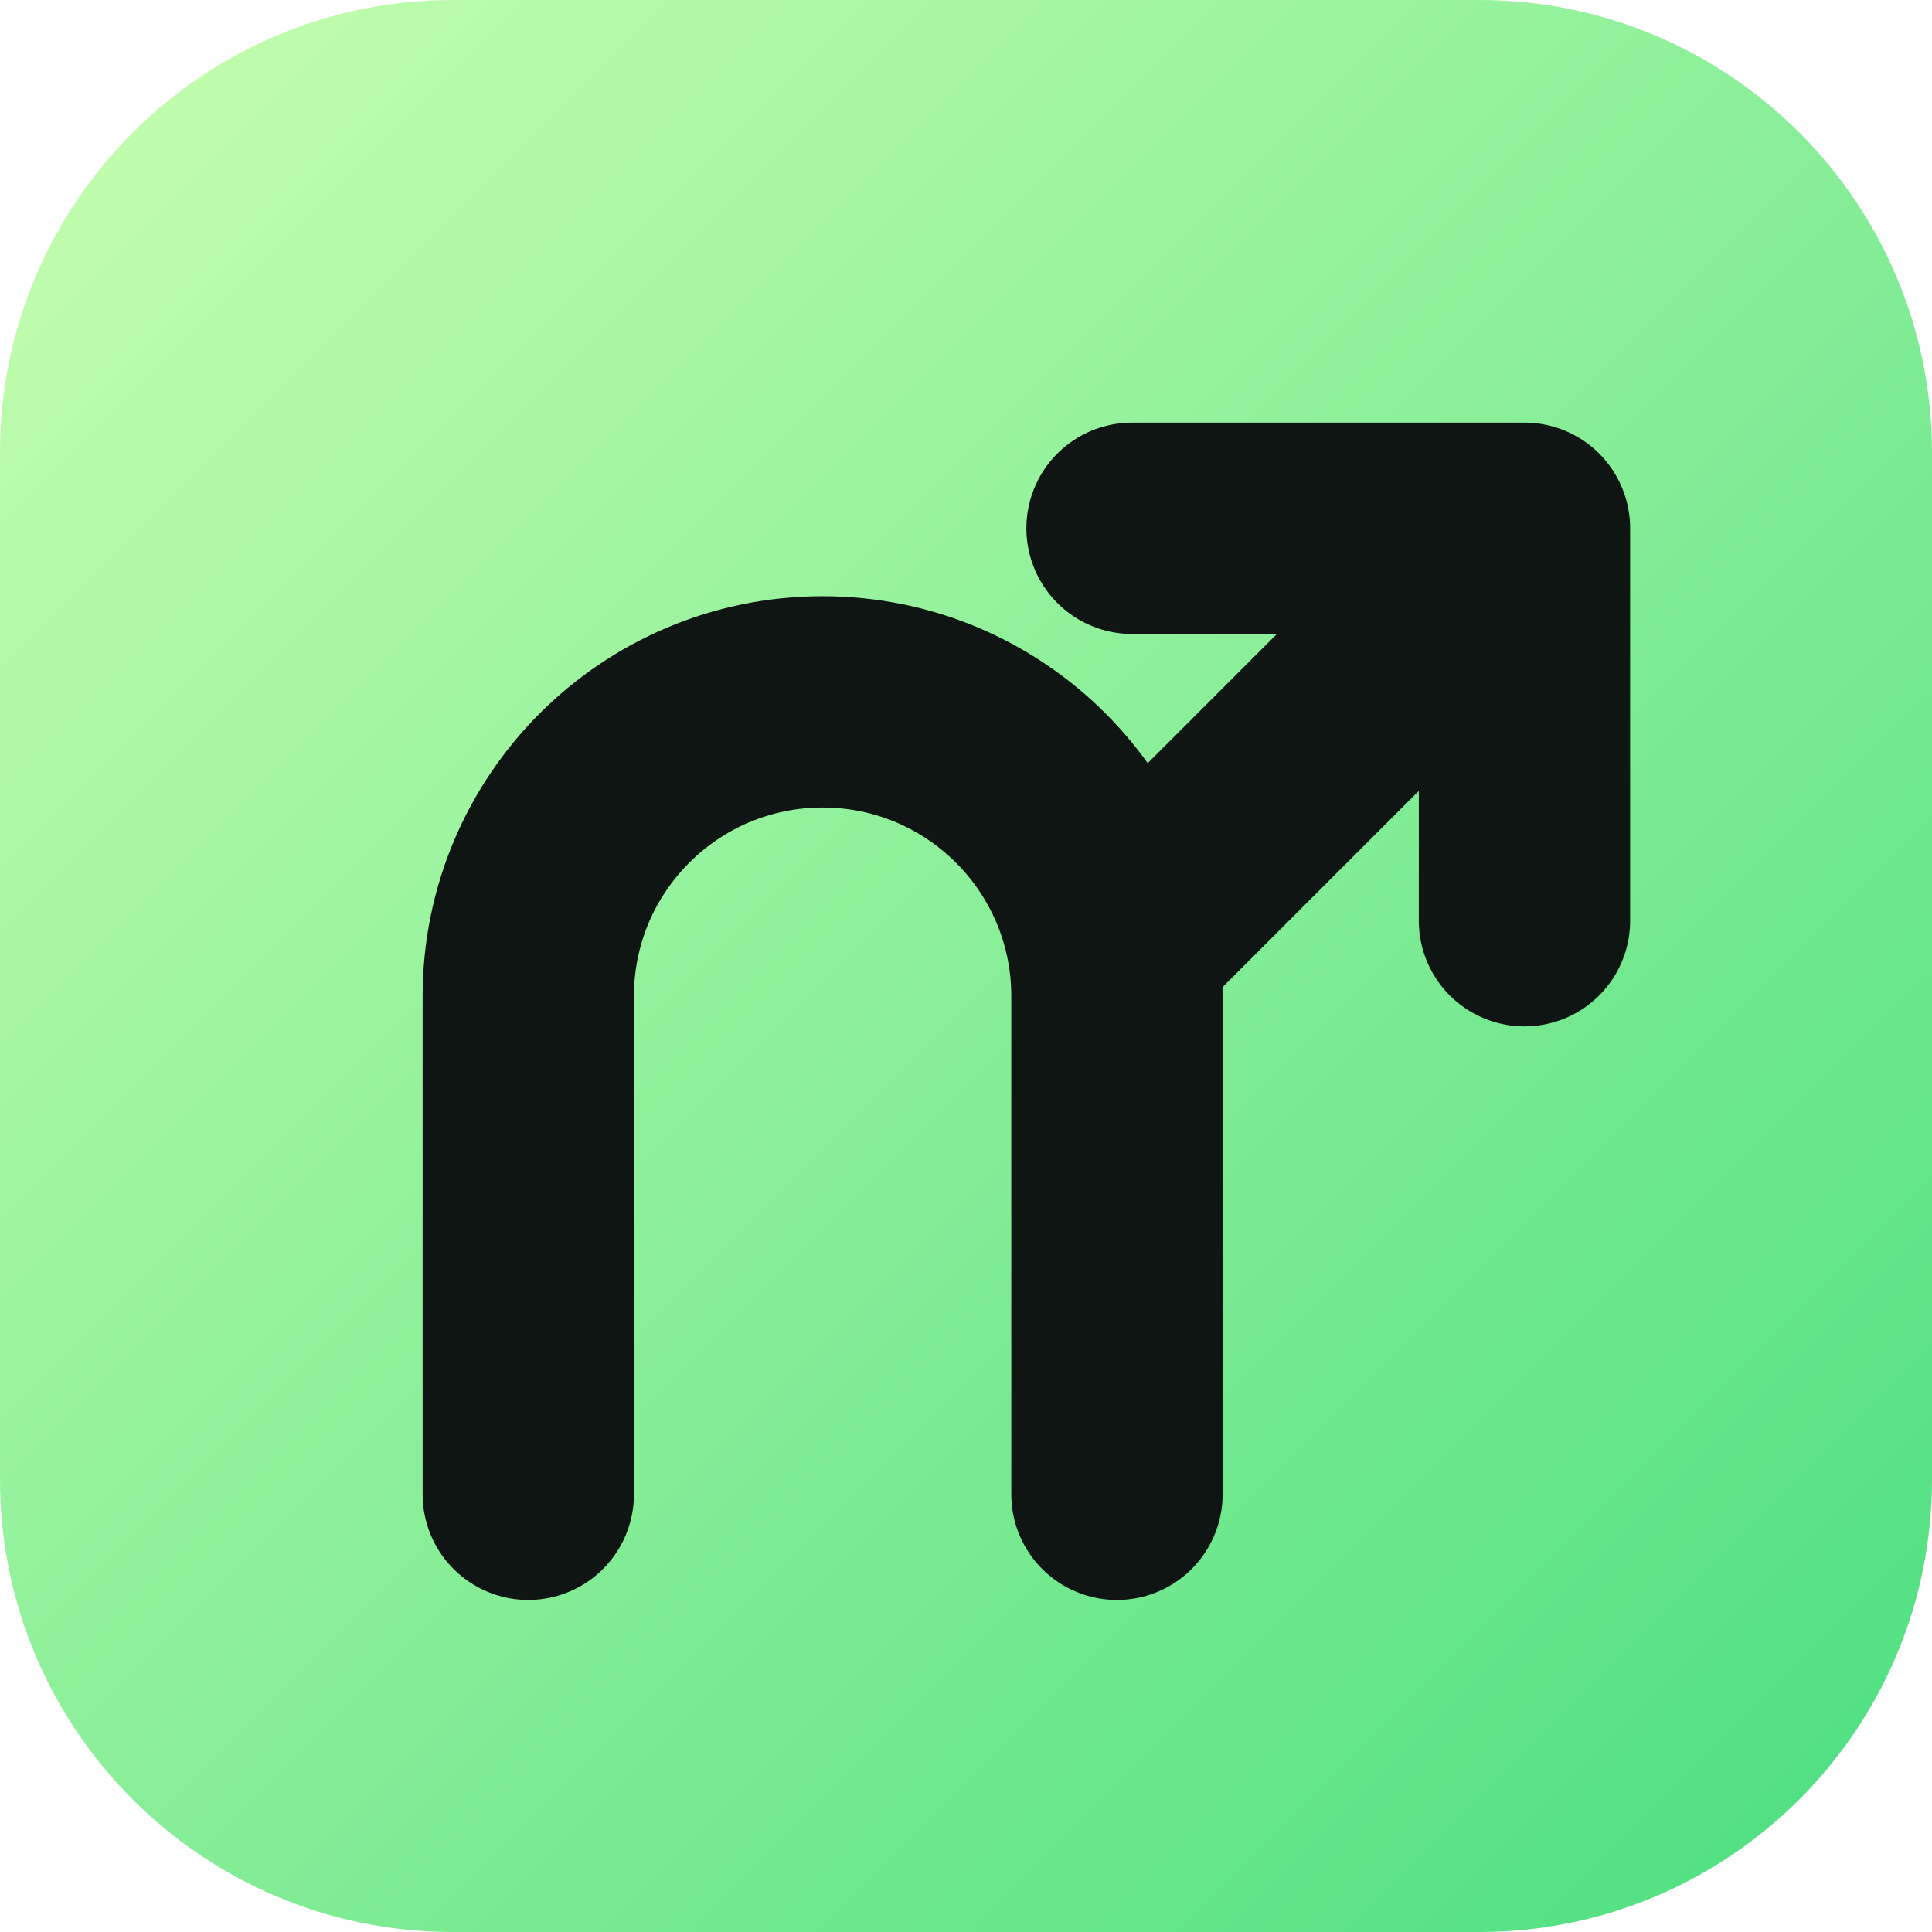
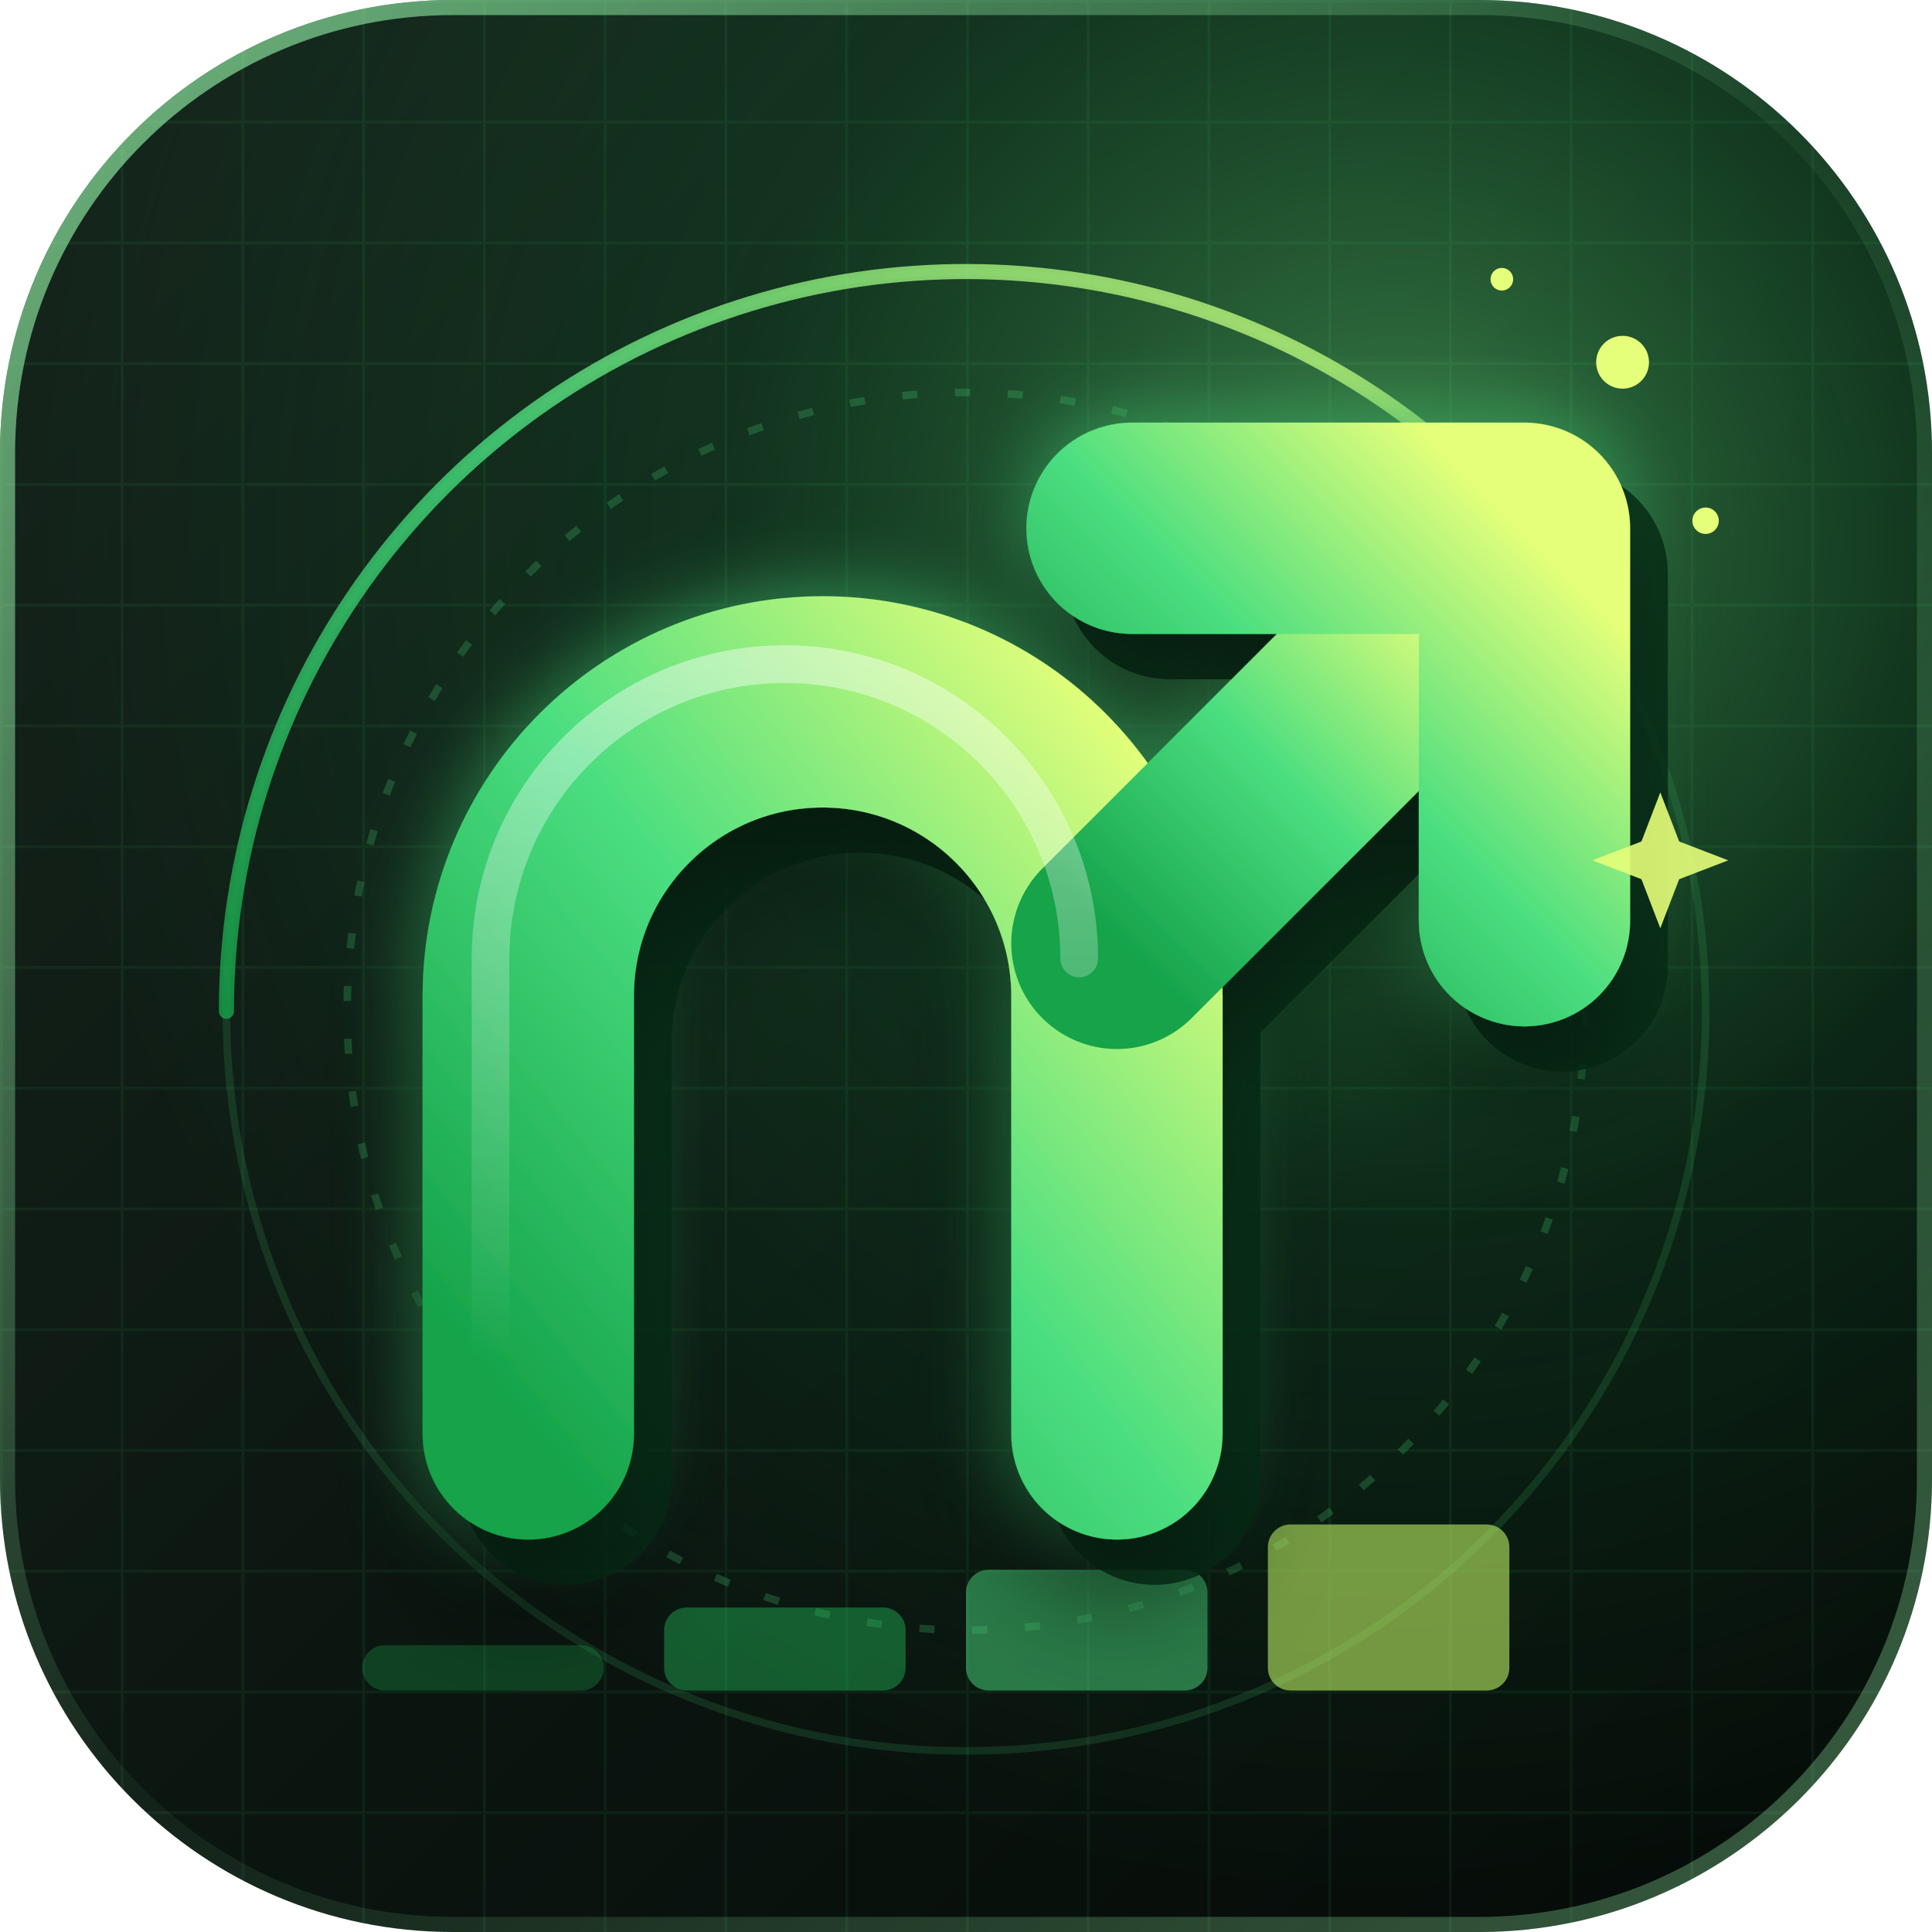
<svg xmlns="http://www.w3.org/2000/svg" viewBox="0 0 512 512">
  <defs>
-     <linearGradient id="g" x1="0" y1="0" x2="1" y2="1">
-       <stop offset="0" stop-color="#C8FFB0" />
-       <stop offset="1" stop-color="#4ADE80" />
+     <linearGradient id="bg" x1="0" y1="0" x2="1" y2="1">
+       <stop offset="0" stop-color="#16271D" />
+       <stop offset=".55" stop-color="#0B1510" />
+       <stop offset="1" stop-color="#050A07" />
    </linearGradient>
+     <radialGradient id="glow" cx=".72" cy=".28" r=".7">
+       <stop offset="0" stop-color="#7CFF8A" stop-opacity=".45" />
+       <stop offset=".5" stop-color="#22C55E" stop-opacity=".12" />
+       <stop offset="1" stop-color="#22C55E" stop-opacity="0" />
+     </radialGradient>
+     <linearGradient id="st" x1="0" y1="1" x2="1" y2="0">
+       <stop offset="0" stop-color="#16A34A" />
+       <stop offset=".5" stop-color="#4ADE80" />
+       <stop offset="1" stop-color="#E6FF7A" />
+     </linearGradient>
+     <linearGradient id="hl" x1="0" y1="0" x2="0" y2="1">
+       <stop offset="0" stop-color="#fff" stop-opacity=".55" />
+       <stop offset="1" stop-color="#fff" stop-opacity="0" />
+     </linearGradient>
+     <linearGradient id="rim" x1="0" y1="0" x2="1" y2="1">
+       <stop offset="0" stop-color="#9CFFB0" stop-opacity=".7" />
+       <stop offset=".5" stop-color="#9CFFB0" stop-opacity=".05" />
+       <stop offset="1" stop-color="#9CFFB0" stop-opacity=".35" />
+     </linearGradient>
+     <pattern id="grid" width="32" height="32" patternUnits="userSpaceOnUse">
+       <path d="M32 0H0V32" fill="none" stroke="#4ADE80" stroke-opacity=".07" stroke-width="1.5" />
+     </pattern>
+     <filter id="sh" x="-30%" y="-30%" width="160%" height="160%">
+       <feDropShadow dx="0" dy="14" stdDeviation="14" flood-color="#000" flood-opacity=".6" />
+     </filter>
+     <filter id="ng" x="-30%" y="-30%" width="160%" height="160%">
+       <feGaussianBlur stdDeviation="10" />
+     </filter>
+     <clipPath id="tile">
+       <rect width="512" height="512" rx="120" />
+     </clipPath>
  </defs>
-   <rect width="512" height="512" rx="120" fill="url(#g)" />
-   <path d="M140 396V264a78 78 0 0 1 156 0v132" fill="none" stroke="#0E1512" stroke-width="56" stroke-linecap="round" />
-   <path d="M296 250L384 162" fill="none" stroke="#0E1512" stroke-width="56" stroke-linecap="round" />
-   <path d="M300 140h104v104" fill="none" stroke="#0E1512" stroke-width="56" stroke-linecap="round" stroke-linejoin="round" />
+   <g clip-path="url(#tile)">
+     <rect width="512" height="512" fill="url(#bg)" />
+     <rect width="512" height="512" fill="url(#grid)" />
+     <rect width="512" height="512" fill="url(#glow)" />
+     <circle cx="256" cy="268" r="196" fill="none" stroke="#4ADE80" stroke-opacity=".14" stroke-width="2" />
+     <circle cx="256" cy="268" r="164" fill="none" stroke="#4ADE80" stroke-opacity=".22" stroke-width="2" stroke-dasharray="4 10" />
+     <path d="M60 268a196 196 0 0 1 340-133" fill="none" stroke="url(#st)" stroke-width="4" stroke-linecap="round" opacity=".8" />
+     <g opacity=".9">
+       <rect x="96" y="436" width="64" height="12" rx="6" fill="#16A34A" opacity=".35" />
+       <rect x="176" y="426" width="64" height="22" rx="6" fill="#22C55E" opacity=".45" />
+       <rect x="256" y="416" width="64" height="32" rx="6" fill="#4ADE80" opacity=".55" />
+       <rect x="336" y="404" width="64" height="44" rx="6" fill="#BEF264" opacity=".65" />
+     </g>
+     <g filter="url(#ng)" opacity=".7" fill="none" stroke="#4ADE80" stroke-width="56" stroke-linecap="round" stroke-linejoin="round">
+       <path d="M140 380V264a78 78 0 0 1 156 0v116" />
+       <path d="M296 250L384 162" />
+       <path d="M300 140h104v104" />
+     </g>
+     <g fill="none" stroke="#052e16" stroke-width="56" stroke-linecap="round" stroke-linejoin="round" transform="translate(10 12)" opacity=".8">
+       <path d="M140 380V264a78 78 0 0 1 156 0v116" />
+       <path d="M296 250L384 162" />
+       <path d="M300 140h104v104" />
+     </g>
+     <g filter="url(#sh)" fill="none" stroke="url(#st)" stroke-width="56" stroke-linecap="round" stroke-linejoin="round">
+       <path d="M140 380V264a78 78 0 0 1 156 0v116" />
+       <path d="M296 250L384 162" />
+       <path d="M300 140h104v104" />
+     </g>
+     <g fill="none" stroke="url(#hl)" stroke-width="10" stroke-linecap="round" stroke-linejoin="round" transform="translate(-10 -10)" opacity=".8">
+       <path d="M140 370V264a78 78 0 0 1 156 0" />
+       <path d="M310 140h94" />
+     </g>
+     <g fill="#E6FF7A">
+       <circle cx="430" cy="96" r="7" />
+       <circle cx="452" cy="138" r="3.5" />
+       <circle cx="398" cy="74" r="3" />
+     </g>
+     <path d="M440 210l5 13 13 5-13 5-5 13-5-13-13-5 13-5z" fill="#E6FF7A" opacity=".9" />
+   </g>
+   <rect x="2" y="2" width="508" height="508" rx="118" fill="none" stroke="url(#rim)" stroke-width="4" />
</svg>
